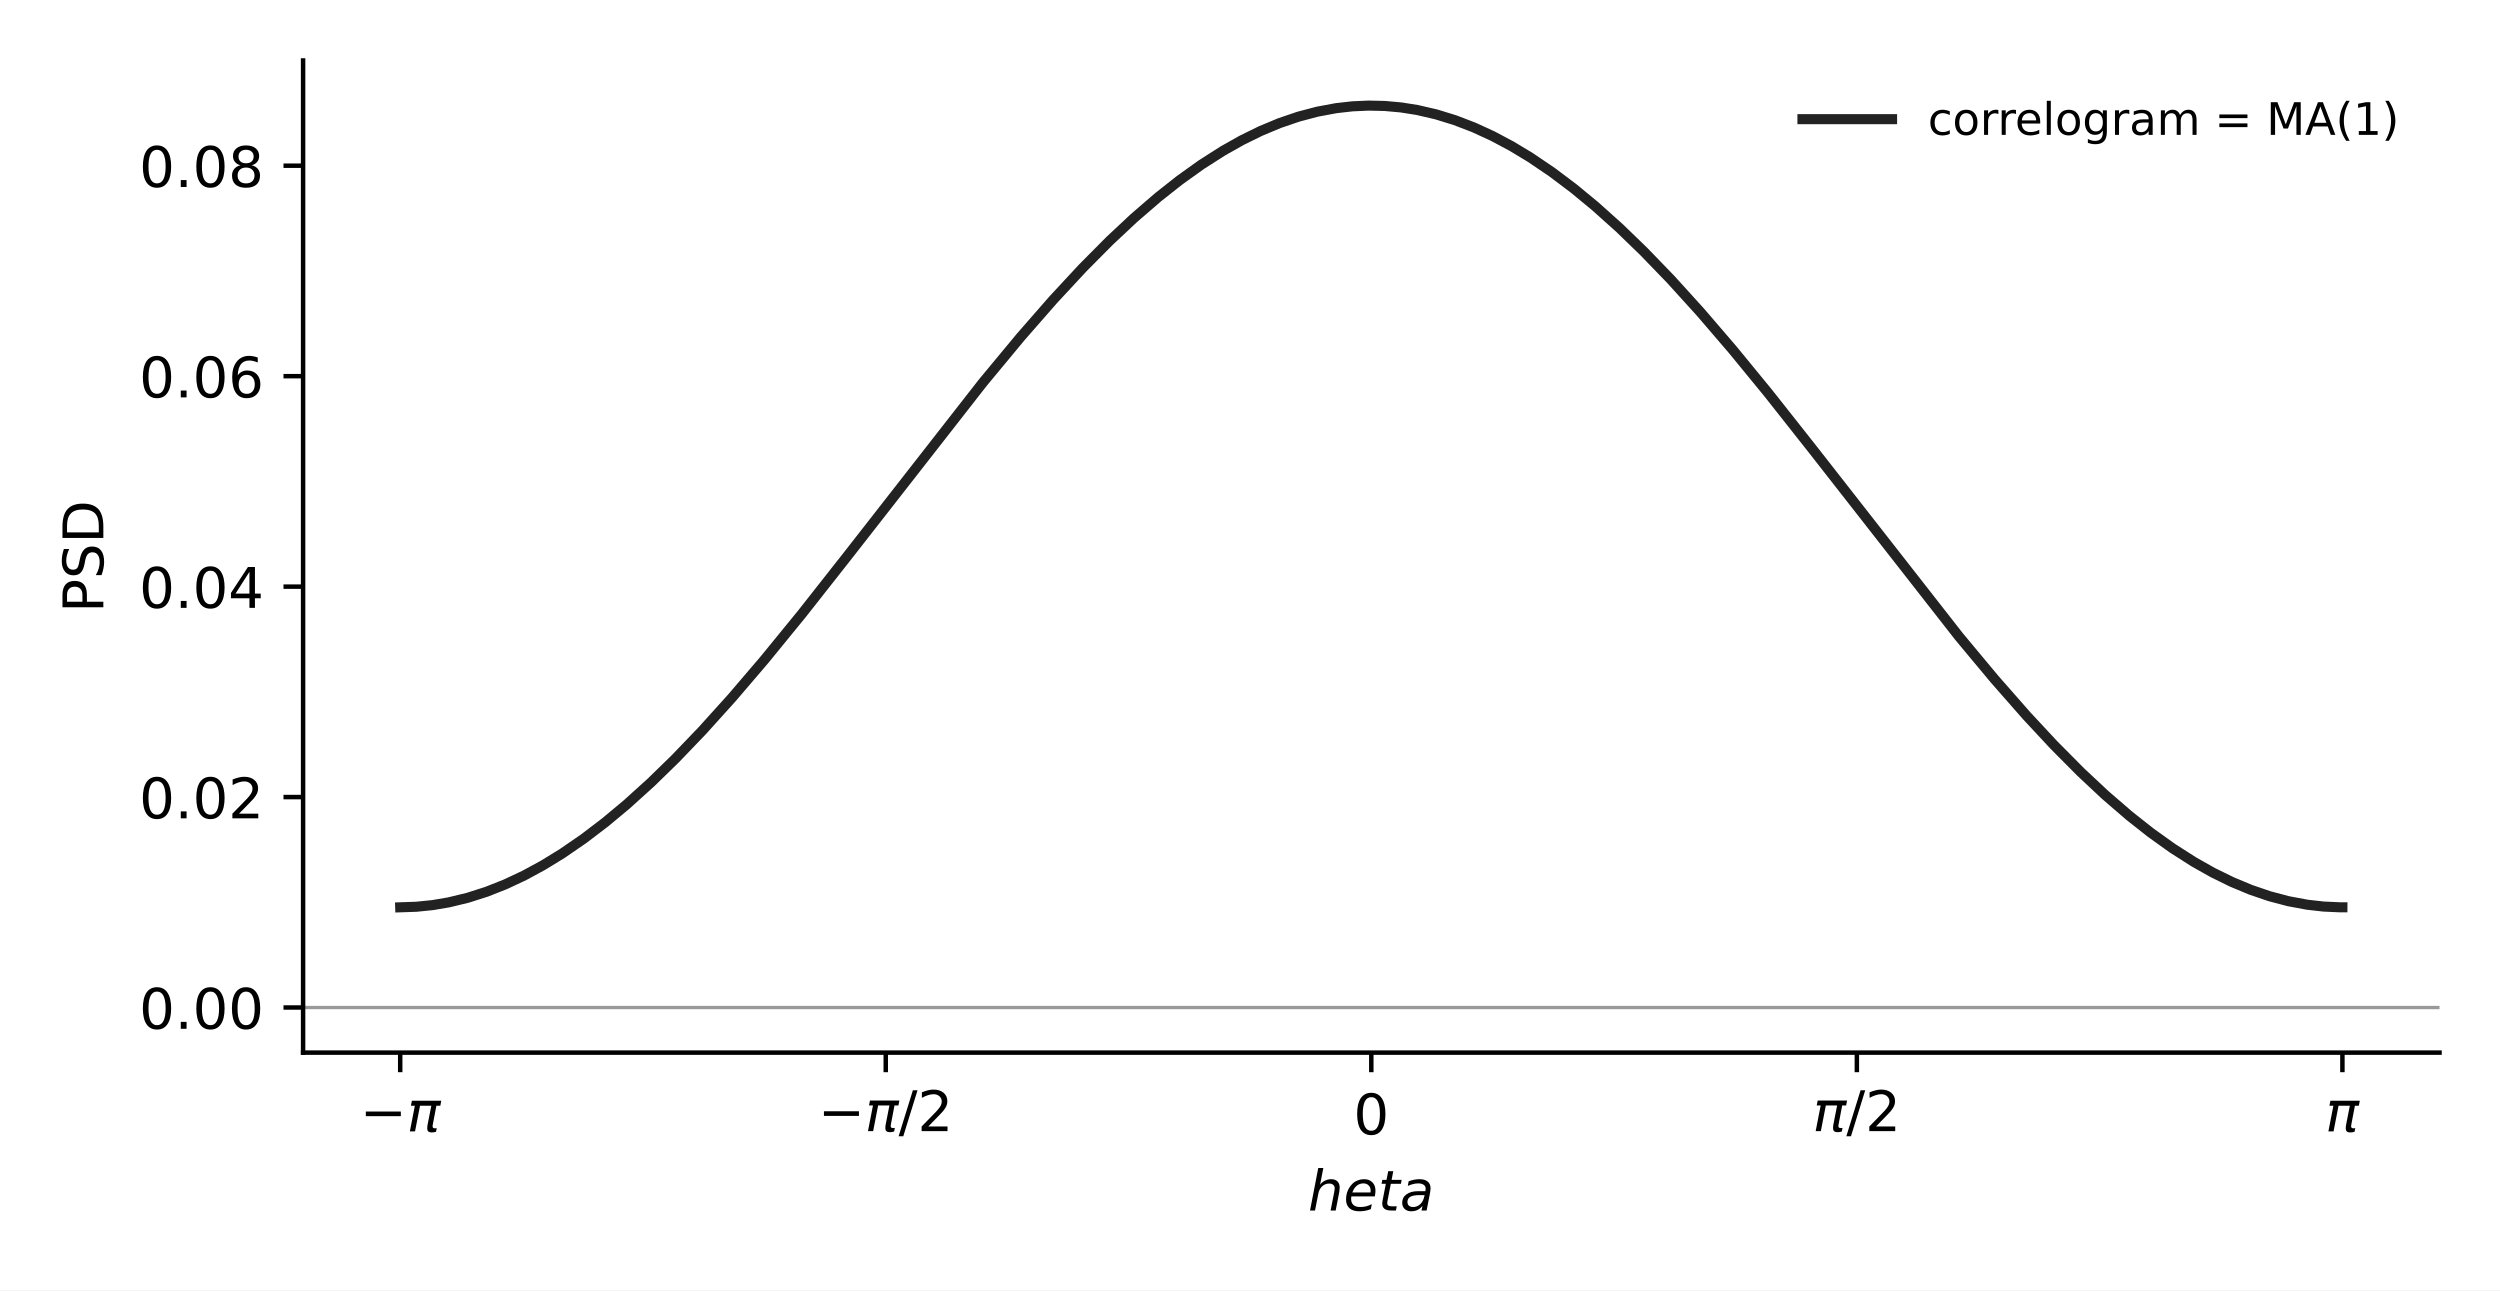
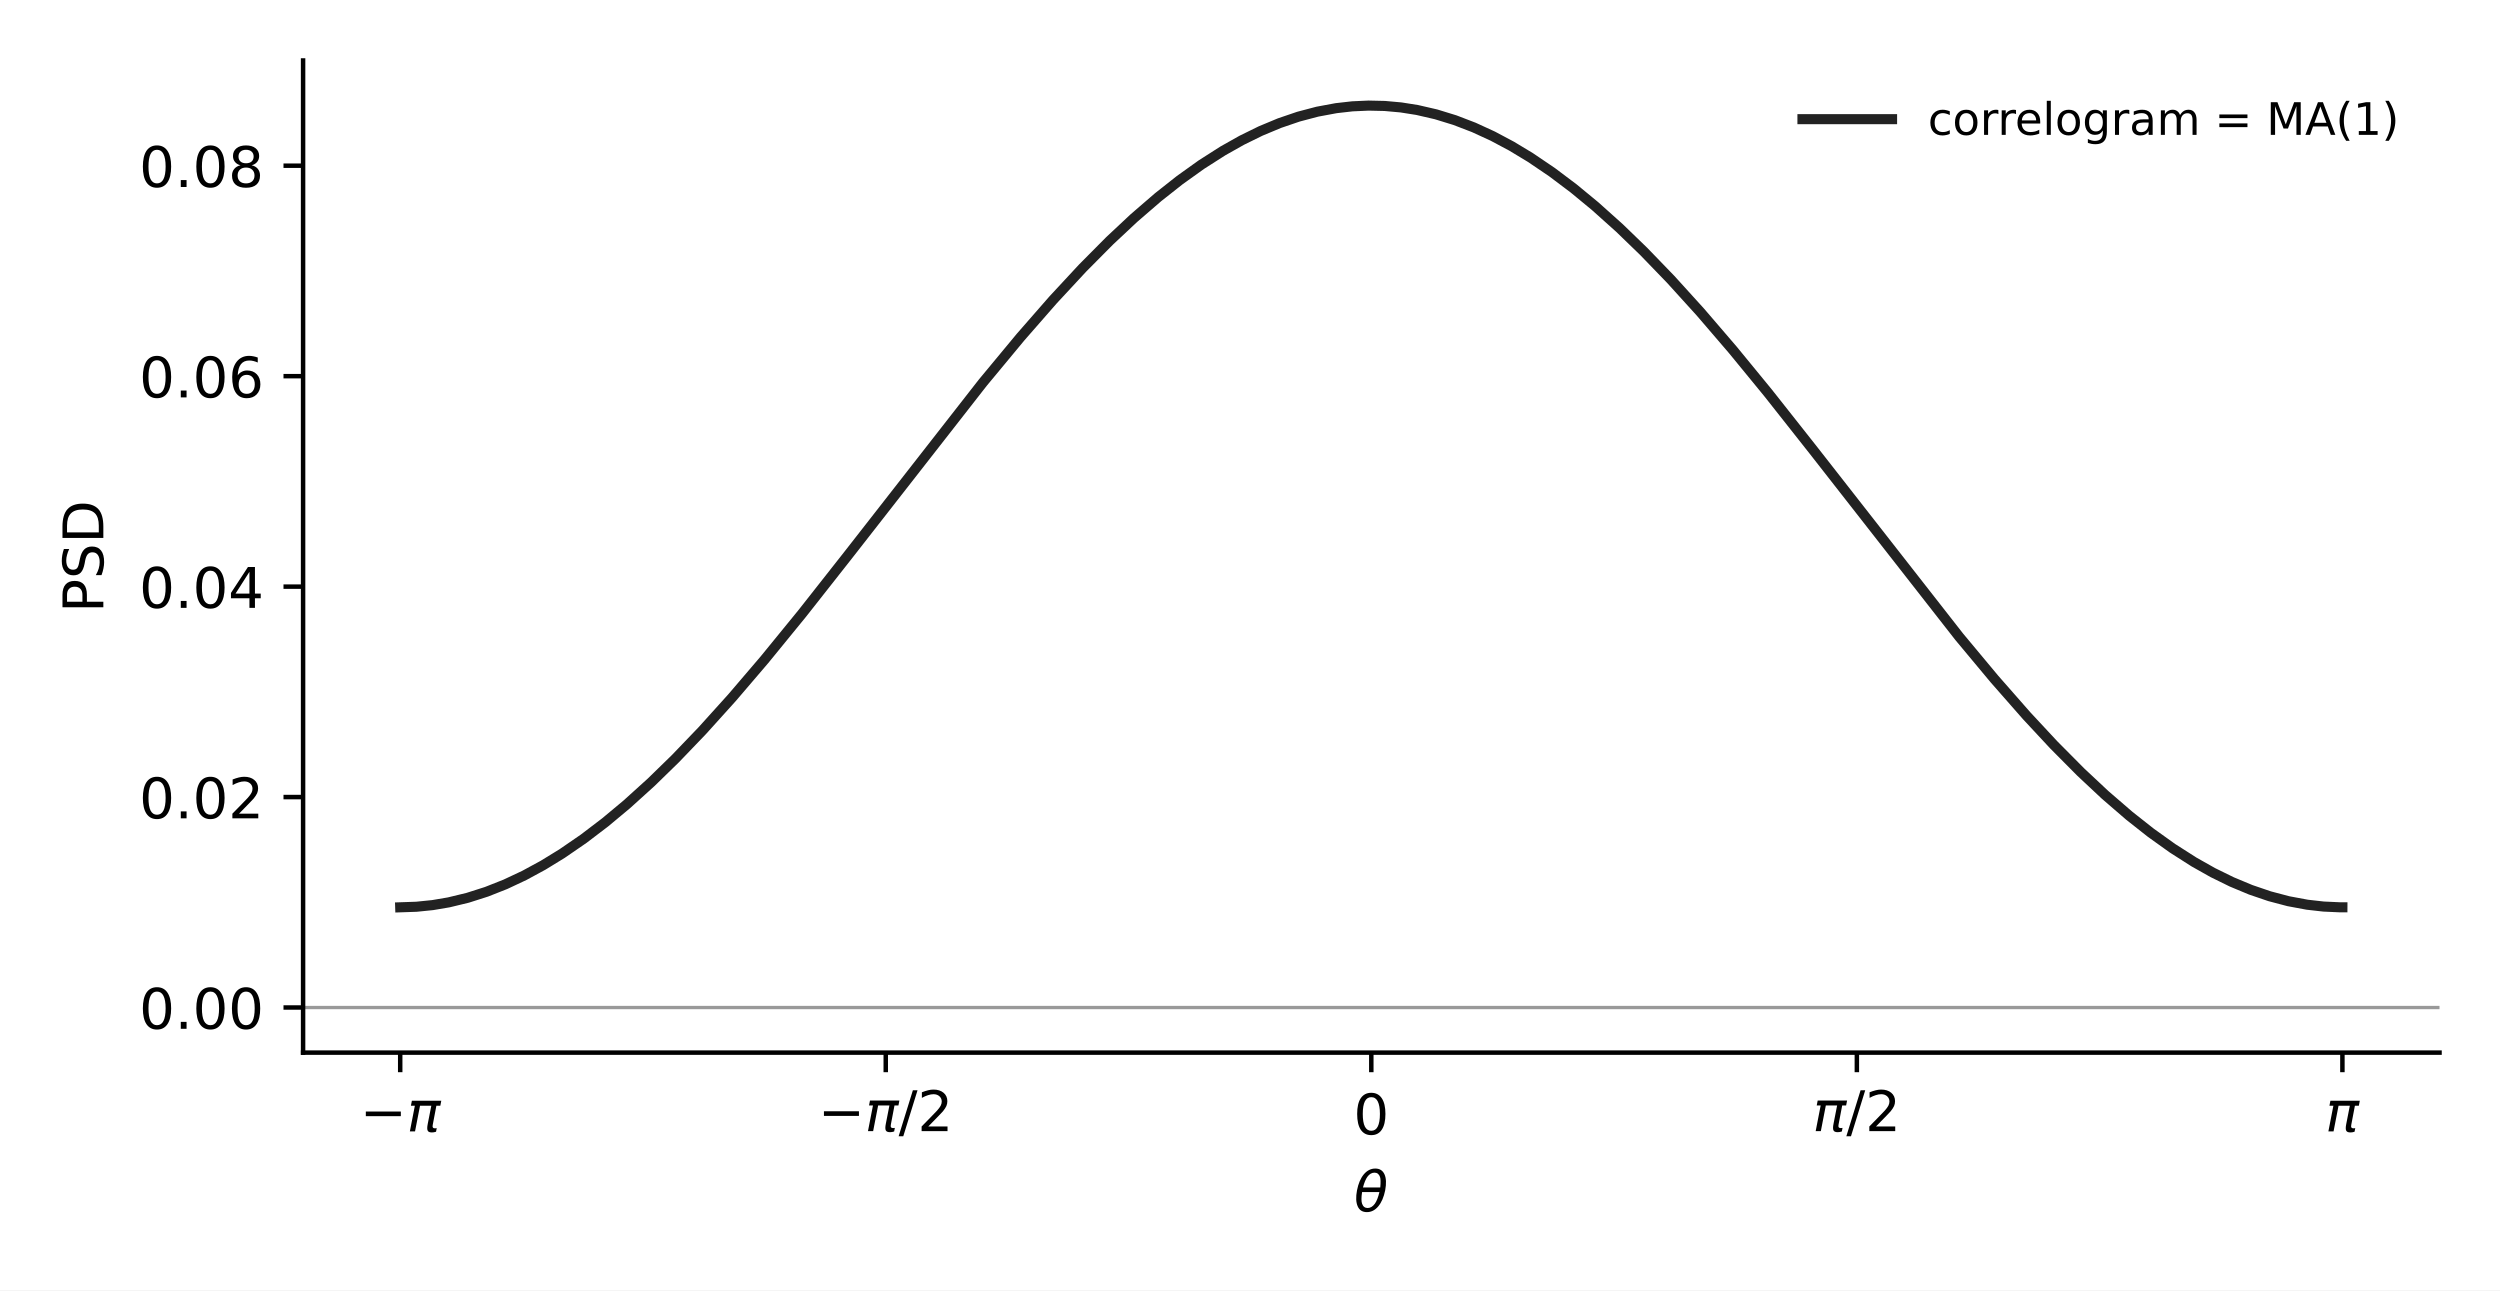
<svg xmlns="http://www.w3.org/2000/svg" xmlns:xlink="http://www.w3.org/1999/xlink" width="446.4pt" height="230.4pt" viewBox="0 0 446.4 230.4" version="1.1">
  <defs>
    <style type="text/css">*{stroke-linejoin: round; stroke-linecap: butt}</style>
  </defs>
  <g id="figure_1">
    <g id="patch_1">
      <path d="M 0 230.4  L 446.4 230.4  L 446.4 0  L 0 0  z " style="fill: #ffffff" />
    </g>
    <g id="axes_1">
      <g id="patch_2">
        <path d="M 54.12 187.955  L 435.6 187.955  L 435.6 10.8  L 54.12 10.8  z " style="fill: #ffffff" />
      </g>
      <g id="matplotlib.axis_1">
        <g id="xtick_1">
          <g id="line2d_1">
            <defs>
-               <path id="mf85c1ecc29" d="M 0 0  L 0 3.5  " style="stroke: #000000; stroke-width: 0.8" />
+               <path id="m9356d83592" d="M 0 0  L 0 3.5  " style="stroke: #000000; stroke-width: 0.8" />
            </defs>
            <g>
-               <use xlink:href="#mf85c1ecc29" x="71.46" y="187.955" style="stroke: #000000; stroke-width: 0.8" />
+               <use xlink:href="#m9356d83592" x="71.46" y="187.955" style="stroke: #000000; stroke-width: 0.8" />
            </g>
          </g>
          <g id="text_1">
            <g transform="translate(64.26 202.553)">
              <text>
                <tspan x="0" y="-0.531" style="font-size: 10px; font-family: 'DejaVu Sans'">−</tspan>
                <tspan x="8.379" y="-0.531" style="font-style: oblique; font-size: 10px; font-family: 'DejaVu Sans'">π</tspan>
              </text>
            </g>
          </g>
        </g>
        <g id="xtick_2">
          <g id="line2d_2">
            <g>
-               <use xlink:href="#mf85c1ecc29" x="158.16" y="187.955" style="stroke: #000000; stroke-width: 0.8" />
+               <use xlink:href="#m9356d83592" x="158.16" y="187.955" style="stroke: #000000; stroke-width: 0.8" />
            </g>
          </g>
          <g id="text_2">
            <g transform="translate(146.06 202.553)">
              <text>
                <tspan x="0" y="-0.578" style="font-size: 10px; font-family: 'DejaVu Sans'">−</tspan>
                <tspan x="14.399" y="-0.578" style="font-size: 10px; font-family: 'DejaVu Sans'">/</tspan>
                <tspan x="17.769" y="-0.578" style="font-size: 10px; font-family: 'DejaVu Sans'">2</tspan>
                <tspan x="8.379" y="-0.578" style="font-style: oblique; font-size: 10px; font-family: 'DejaVu Sans'">π</tspan>
              </text>
            </g>
          </g>
        </g>
        <g id="xtick_3">
          <g id="line2d_3">
            <g>
-               <use xlink:href="#mf85c1ecc29" x="244.86" y="187.955" style="stroke: #000000; stroke-width: 0.8" />
+               <use xlink:href="#m9356d83592" x="244.86" y="187.955" style="stroke: #000000; stroke-width: 0.8" />
            </g>
          </g>
          <g id="text_3">
            <text style="font-size: 10px; font-family: 'DejaVu Sans', 'Bitstream Vera Sans', 'Computer Modern Sans Serif', 'Lucida Grande', 'Verdana', 'Geneva', 'Lucid', 'Arial', 'Helvetica', 'Avant Garde', sans-serif; text-anchor: middle" x="244.86" y="202.553" transform="rotate(-0 244.86 202.553)">0</text>
          </g>
        </g>
        <g id="xtick_4">
          <g id="line2d_4">
            <g>
-               <use xlink:href="#mf85c1ecc29" x="331.56" y="187.955" style="stroke: #000000; stroke-width: 0.8" />
+               <use xlink:href="#m9356d83592" x="331.56" y="187.955" style="stroke: #000000; stroke-width: 0.8" />
            </g>
          </g>
          <g id="text_4">
            <g transform="translate(323.66 202.553)">
              <text>
                <tspan x="0" y="-0.578" style="font-style: oblique; font-size: 10px; font-family: 'DejaVu Sans'">π</tspan>
                <tspan x="6.021" y="-0.578" style="font-size: 10px; font-family: 'DejaVu Sans'">/</tspan>
                <tspan x="9.39" y="-0.578" style="font-size: 10px; font-family: 'DejaVu Sans'">2</tspan>
              </text>
            </g>
          </g>
        </g>
        <g id="xtick_5">
          <g id="line2d_5">
            <g>
-               <use xlink:href="#mf85c1ecc29" x="418.26" y="187.955" style="stroke: #000000; stroke-width: 0.8" />
+               <use xlink:href="#m9356d83592" x="418.26" y="187.955" style="stroke: #000000; stroke-width: 0.8" />
            </g>
          </g>
          <g id="text_5">
            <g transform="translate(415.21 202.553)">
              <text>
                <tspan x="0" y="-0.531" style="font-style: oblique; font-size: 10px; font-family: 'DejaVu Sans'">π</tspan>
              </text>
            </g>
          </g>
        </g>
        <g id="text_6">
-           <g transform="translate(233.56 216.5553)">
+           <g transform="translate(241.76 216.6553)">
            <text>
-               <tspan x="0" y="-0.406" style="font-style: oblique; font-size: 10px; font-family: 'DejaVu Sans'">h</tspan>
-               <tspan x="6.338" y="-0.406" style="font-style: oblique; font-size: 10px; font-family: 'DejaVu Sans'">e</tspan>
-               <tspan x="12.49" y="-0.406" style="font-style: oblique; font-size: 10px; font-family: 'DejaVu Sans'">t</tspan>
-               <tspan x="16.411" y="-0.406" style="font-style: oblique; font-size: 10px; font-family: 'DejaVu Sans'">a</tspan>
+               <tspan x="0" y="-0.328" style="font-style: oblique; font-size: 10px; font-family: 'DejaVu Sans'">θ</tspan>
            </text>
          </g>
        </g>
      </g>
      <g id="matplotlib.axis_2">
        <g id="ytick_1">
          <g id="line2d_6">
            <defs>
-               <path id="m49405d6fc1" d="M 0 0  L -3.5 0  " style="stroke: #000000; stroke-width: 0.8" />
+               <path id="me29441bcda" d="M 0 0  L -3.5 0  " style="stroke: #000000; stroke-width: 0.8" />
            </defs>
            <g>
-               <use xlink:href="#m49405d6fc1" x="54.12" y="179.903" style="stroke: #000000; stroke-width: 0.8" />
+               <use xlink:href="#me29441bcda" x="54.12" y="179.903" style="stroke: #000000; stroke-width: 0.8" />
            </g>
          </g>
          <g id="text_7">
            <text style="font-size: 10px; font-family: 'DejaVu Sans', 'Bitstream Vera Sans', 'Computer Modern Sans Serif', 'Lucida Grande', 'Verdana', 'Geneva', 'Lucid', 'Arial', 'Helvetica', 'Avant Garde', sans-serif; text-anchor: end" x="47.12" y="183.702" transform="rotate(-0 47.12 183.7016)">0.00</text>
          </g>
        </g>
        <g id="ytick_2">
          <g id="line2d_7">
            <g>
-               <use xlink:href="#m49405d6fc1" x="54.12" y="142.324" style="stroke: #000000; stroke-width: 0.8" />
+               <use xlink:href="#me29441bcda" x="54.12" y="142.324" style="stroke: #000000; stroke-width: 0.8" />
            </g>
          </g>
          <g id="text_8">
            <text style="font-size: 10px; font-family: 'DejaVu Sans', 'Bitstream Vera Sans', 'Computer Modern Sans Serif', 'Lucida Grande', 'Verdana', 'Geneva', 'Lucid', 'Arial', 'Helvetica', 'Avant Garde', sans-serif; text-anchor: end" x="47.12" y="146.123" transform="rotate(-0 47.12 146.1232)">0.02</text>
          </g>
        </g>
        <g id="ytick_3">
          <g id="line2d_8">
            <g>
-               <use xlink:href="#m49405d6fc1" x="54.12" y="104.746" style="stroke: #000000; stroke-width: 0.8" />
+               <use xlink:href="#me29441bcda" x="54.12" y="104.746" style="stroke: #000000; stroke-width: 0.8" />
            </g>
          </g>
          <g id="text_9">
            <text style="font-size: 10px; font-family: 'DejaVu Sans', 'Bitstream Vera Sans', 'Computer Modern Sans Serif', 'Lucida Grande', 'Verdana', 'Geneva', 'Lucid', 'Arial', 'Helvetica', 'Avant Garde', sans-serif; text-anchor: end" x="47.12" y="108.545" transform="rotate(-0 47.12 108.5448)">0.04</text>
          </g>
        </g>
        <g id="ytick_4">
          <g id="line2d_9">
            <g>
-               <use xlink:href="#m49405d6fc1" x="54.12" y="67.168" style="stroke: #000000; stroke-width: 0.8" />
+               <use xlink:href="#me29441bcda" x="54.12" y="67.168" style="stroke: #000000; stroke-width: 0.8" />
            </g>
          </g>
          <g id="text_10">
            <text style="font-size: 10px; font-family: 'DejaVu Sans', 'Bitstream Vera Sans', 'Computer Modern Sans Serif', 'Lucida Grande', 'Verdana', 'Geneva', 'Lucid', 'Arial', 'Helvetica', 'Avant Garde', sans-serif; text-anchor: end" x="47.12" y="70.966" transform="rotate(-0 47.12 70.96643)">0.06</text>
          </g>
        </g>
        <g id="ytick_5">
          <g id="line2d_10">
            <g>
-               <use xlink:href="#m49405d6fc1" x="54.12" y="29.589" style="stroke: #000000; stroke-width: 0.8" />
+               <use xlink:href="#me29441bcda" x="54.12" y="29.589" style="stroke: #000000; stroke-width: 0.8" />
            </g>
          </g>
          <g id="text_11">
            <text style="font-size: 10px; font-family: 'DejaVu Sans', 'Bitstream Vera Sans', 'Computer Modern Sans Serif', 'Lucida Grande', 'Verdana', 'Geneva', 'Lucid', 'Arial', 'Helvetica', 'Avant Garde', sans-serif; text-anchor: end" x="47.12" y="33.388" transform="rotate(-0 47.12 33.38803)">0.08</text>
          </g>
        </g>
        <g id="text_12">
          <text style="font-size: 10px; font-family: 'DejaVu Sans', 'Bitstream Vera Sans', 'Computer Modern Sans Serif', 'Lucida Grande', 'Verdana', 'Geneva', 'Lucid', 'Arial', 'Helvetica', 'Avant Garde', sans-serif; text-anchor: middle" x="18.452" y="99.378" transform="rotate(-90 18.45203 99.37766)">PSD</text>
        </g>
      </g>
      <g id="line2d_11">
-         <path d="M 71.46 162.008  L 74.35 161.91  L 77.24 161.616  L 80.13 161.127  L 83.502 160.312  L 86.873 159.236  L 90.245 157.903  L 93.617 156.318  L 96.988 154.488  L 100.36 152.419  L 104.213 149.771  L 108.067 146.835  L 111.92 143.623  L 116.255 139.701  L 120.59 135.476  L 125.407 130.456  L 130.705 124.584  L 136.485 117.822  L 143.228 109.559  L 151.417 99.154  L 175.5 68.312  L 182.243 60.18  L 188.023 53.565  L 193.322 47.854  L 198.138 43.001  L 202.473 38.942  L 206.808 35.199  L 210.662 32.158  L 214.515 29.4  L 218.368 26.94  L 221.74 25.041  L 225.112 23.385  L 228.483 21.98  L 231.855 20.83  L 235.227 19.94  L 238.598 19.313  L 241.488 18.986  L 244.378 18.855  L 247.268 18.921  L 250.158 19.182  L 253.048 19.639  L 256.42 20.417  L 259.792 21.456  L 263.163 22.752  L 266.535 24.301  L 269.907 26.097  L 273.278 28.132  L 277.132 30.743  L 280.985 33.644  L 284.838 36.822  L 289.173 40.708  L 293.508 44.901  L 298.325 49.888  L 303.623 55.729  L 309.403 62.463  L 315.665 70.101  L 323.853 80.469  L 349.863 113.734  L 356.125 121.246  L 361.905 127.83  L 366.722 133.007  L 371.538 137.859  L 375.873 141.919  L 380.208 145.662  L 384.062 148.703  L 387.915 151.461  L 391.768 153.921  L 395.14 155.82  L 398.512 157.475  L 401.883 158.881  L 405.255 160.031  L 408.627 160.921  L 411.998 161.548  L 414.888 161.875  L 417.778 162.006  L 418.26 162.008  L 418.26 162.008  " clip-path="url(#p7f3de5fe32)" style="fill: none; stroke: #222222; stroke-width: 1.8; stroke-linecap: square" />
+         <path d="M 71.46 162.008  L 74.35 161.91  L 77.24 161.616  L 80.13 161.127  L 83.502 160.312  L 86.873 159.236  L 90.245 157.903  L 93.617 156.318  L 96.988 154.488  L 100.36 152.419  L 104.213 149.771  L 108.067 146.835  L 111.92 143.623  L 116.255 139.701  L 120.59 135.476  L 125.407 130.456  L 130.705 124.584  L 136.485 117.822  L 143.228 109.559  L 151.417 99.154  L 175.5 68.312  L 182.243 60.18  L 188.023 53.565  L 193.322 47.854  L 198.138 43.001  L 202.473 38.942  L 206.808 35.199  L 210.662 32.158  L 214.515 29.4  L 218.368 26.94  L 221.74 25.041  L 225.112 23.385  L 228.483 21.98  L 231.855 20.83  L 235.227 19.94  L 238.598 19.313  L 241.488 18.986  L 244.378 18.855  L 247.268 18.921  L 250.158 19.182  L 253.048 19.639  L 256.42 20.417  L 259.792 21.456  L 263.163 22.752  L 266.535 24.301  L 269.907 26.097  L 273.278 28.132  L 277.132 30.743  L 280.985 33.644  L 284.838 36.822  L 289.173 40.708  L 293.508 44.901  L 298.325 49.888  L 303.623 55.729  L 309.403 62.463  L 315.665 70.101  L 323.853 80.469  L 349.863 113.734  L 356.125 121.246  L 361.905 127.83  L 366.722 133.007  L 371.538 137.859  L 375.873 141.919  L 380.208 145.662  L 384.062 148.703  L 387.915 151.461  L 391.768 153.921  L 395.14 155.82  L 398.512 157.475  L 401.883 158.881  L 405.255 160.031  L 408.627 160.921  L 411.998 161.548  L 414.888 161.875  L 417.778 162.006  L 418.26 162.008  L 418.26 162.008  " clip-path="url(#p1effc6060b)" style="fill: none; stroke: #222222; stroke-width: 1.8; stroke-linecap: square" />
      </g>
      <g id="line2d_12">
-         <path d="M 54.12 179.903  L 435.6 179.903  " clip-path="url(#p7f3de5fe32)" style="fill: none; stroke: #999999; stroke-width: 0.6; stroke-linecap: square" />
+         <path d="M 54.12 179.903  L 435.6 179.903  " clip-path="url(#p1effc6060b)" style="fill: none; stroke: #999999; stroke-width: 0.6; stroke-linecap: square" />
      </g>
      <g id="patch_3">
        <path d="M 54.12 187.955  L 54.12 10.8  " style="fill: none; stroke: #000000; stroke-width: 0.8; stroke-linejoin: miter; stroke-linecap: square" />
      </g>
      <g id="patch_4">
        <path d="M 54.12 187.955  L 435.6 187.955  " style="fill: none; stroke: #000000; stroke-width: 0.8; stroke-linejoin: miter; stroke-linecap: square" />
      </g>
      <g id="legend_1">
        <g id="line2d_13">
          <path d="M 321.846 21.279  L 329.846 21.279  L 337.846 21.279  " style="fill: none; stroke: #222222; stroke-width: 1.8; stroke-linecap: square" />
        </g>
        <g id="text_13">
          <text style="font-size: 8px; font-family: 'DejaVu Sans', 'Bitstream Vera Sans', 'Computer Modern Sans Serif', 'Lucida Grande', 'Verdana', 'Geneva', 'Lucid', 'Arial', 'Helvetica', 'Avant Garde', sans-serif; text-anchor: start" x="344.246" y="24.079" transform="rotate(-0 344.2462 24.07875)">correlogram = MA(1)</text>
        </g>
      </g>
    </g>
  </g>
  <defs>
-     <clipPath id="p7f3de5fe32">
+     <clipPath id="p1effc6060b">
      <rect x="54.12" y="10.8" width="381.48" height="177.155" />
    </clipPath>
  </defs>
</svg>
